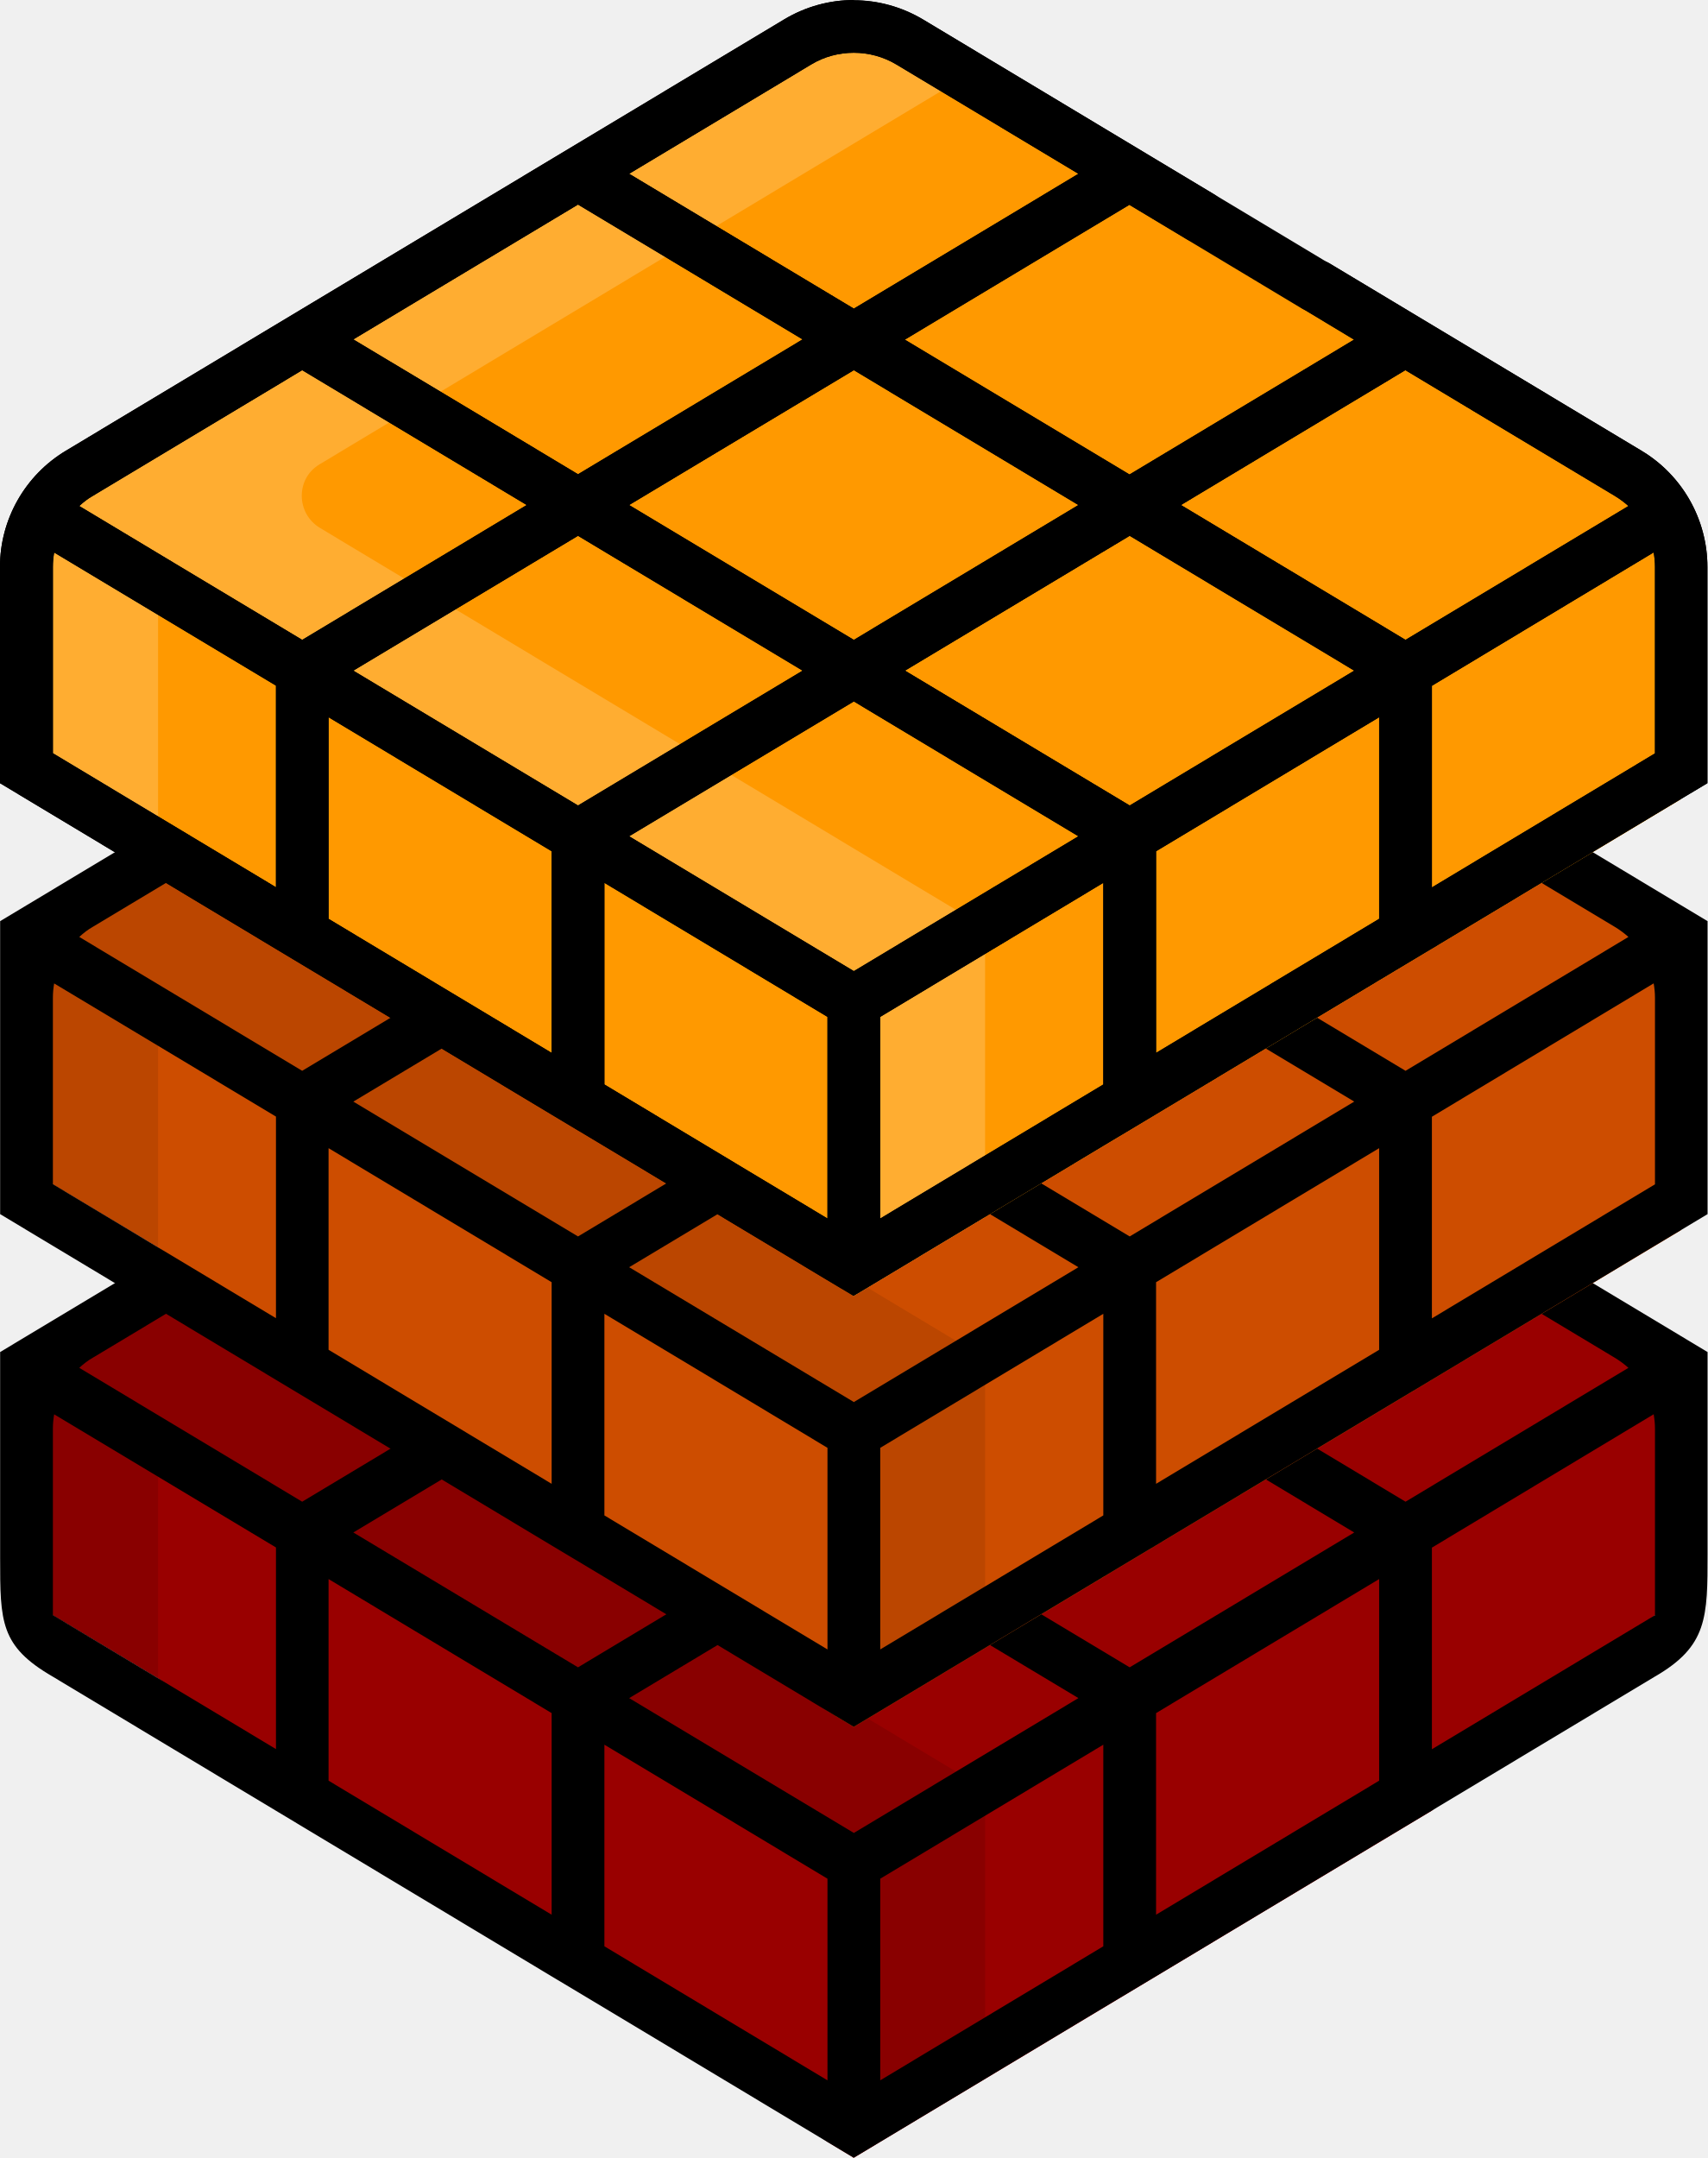
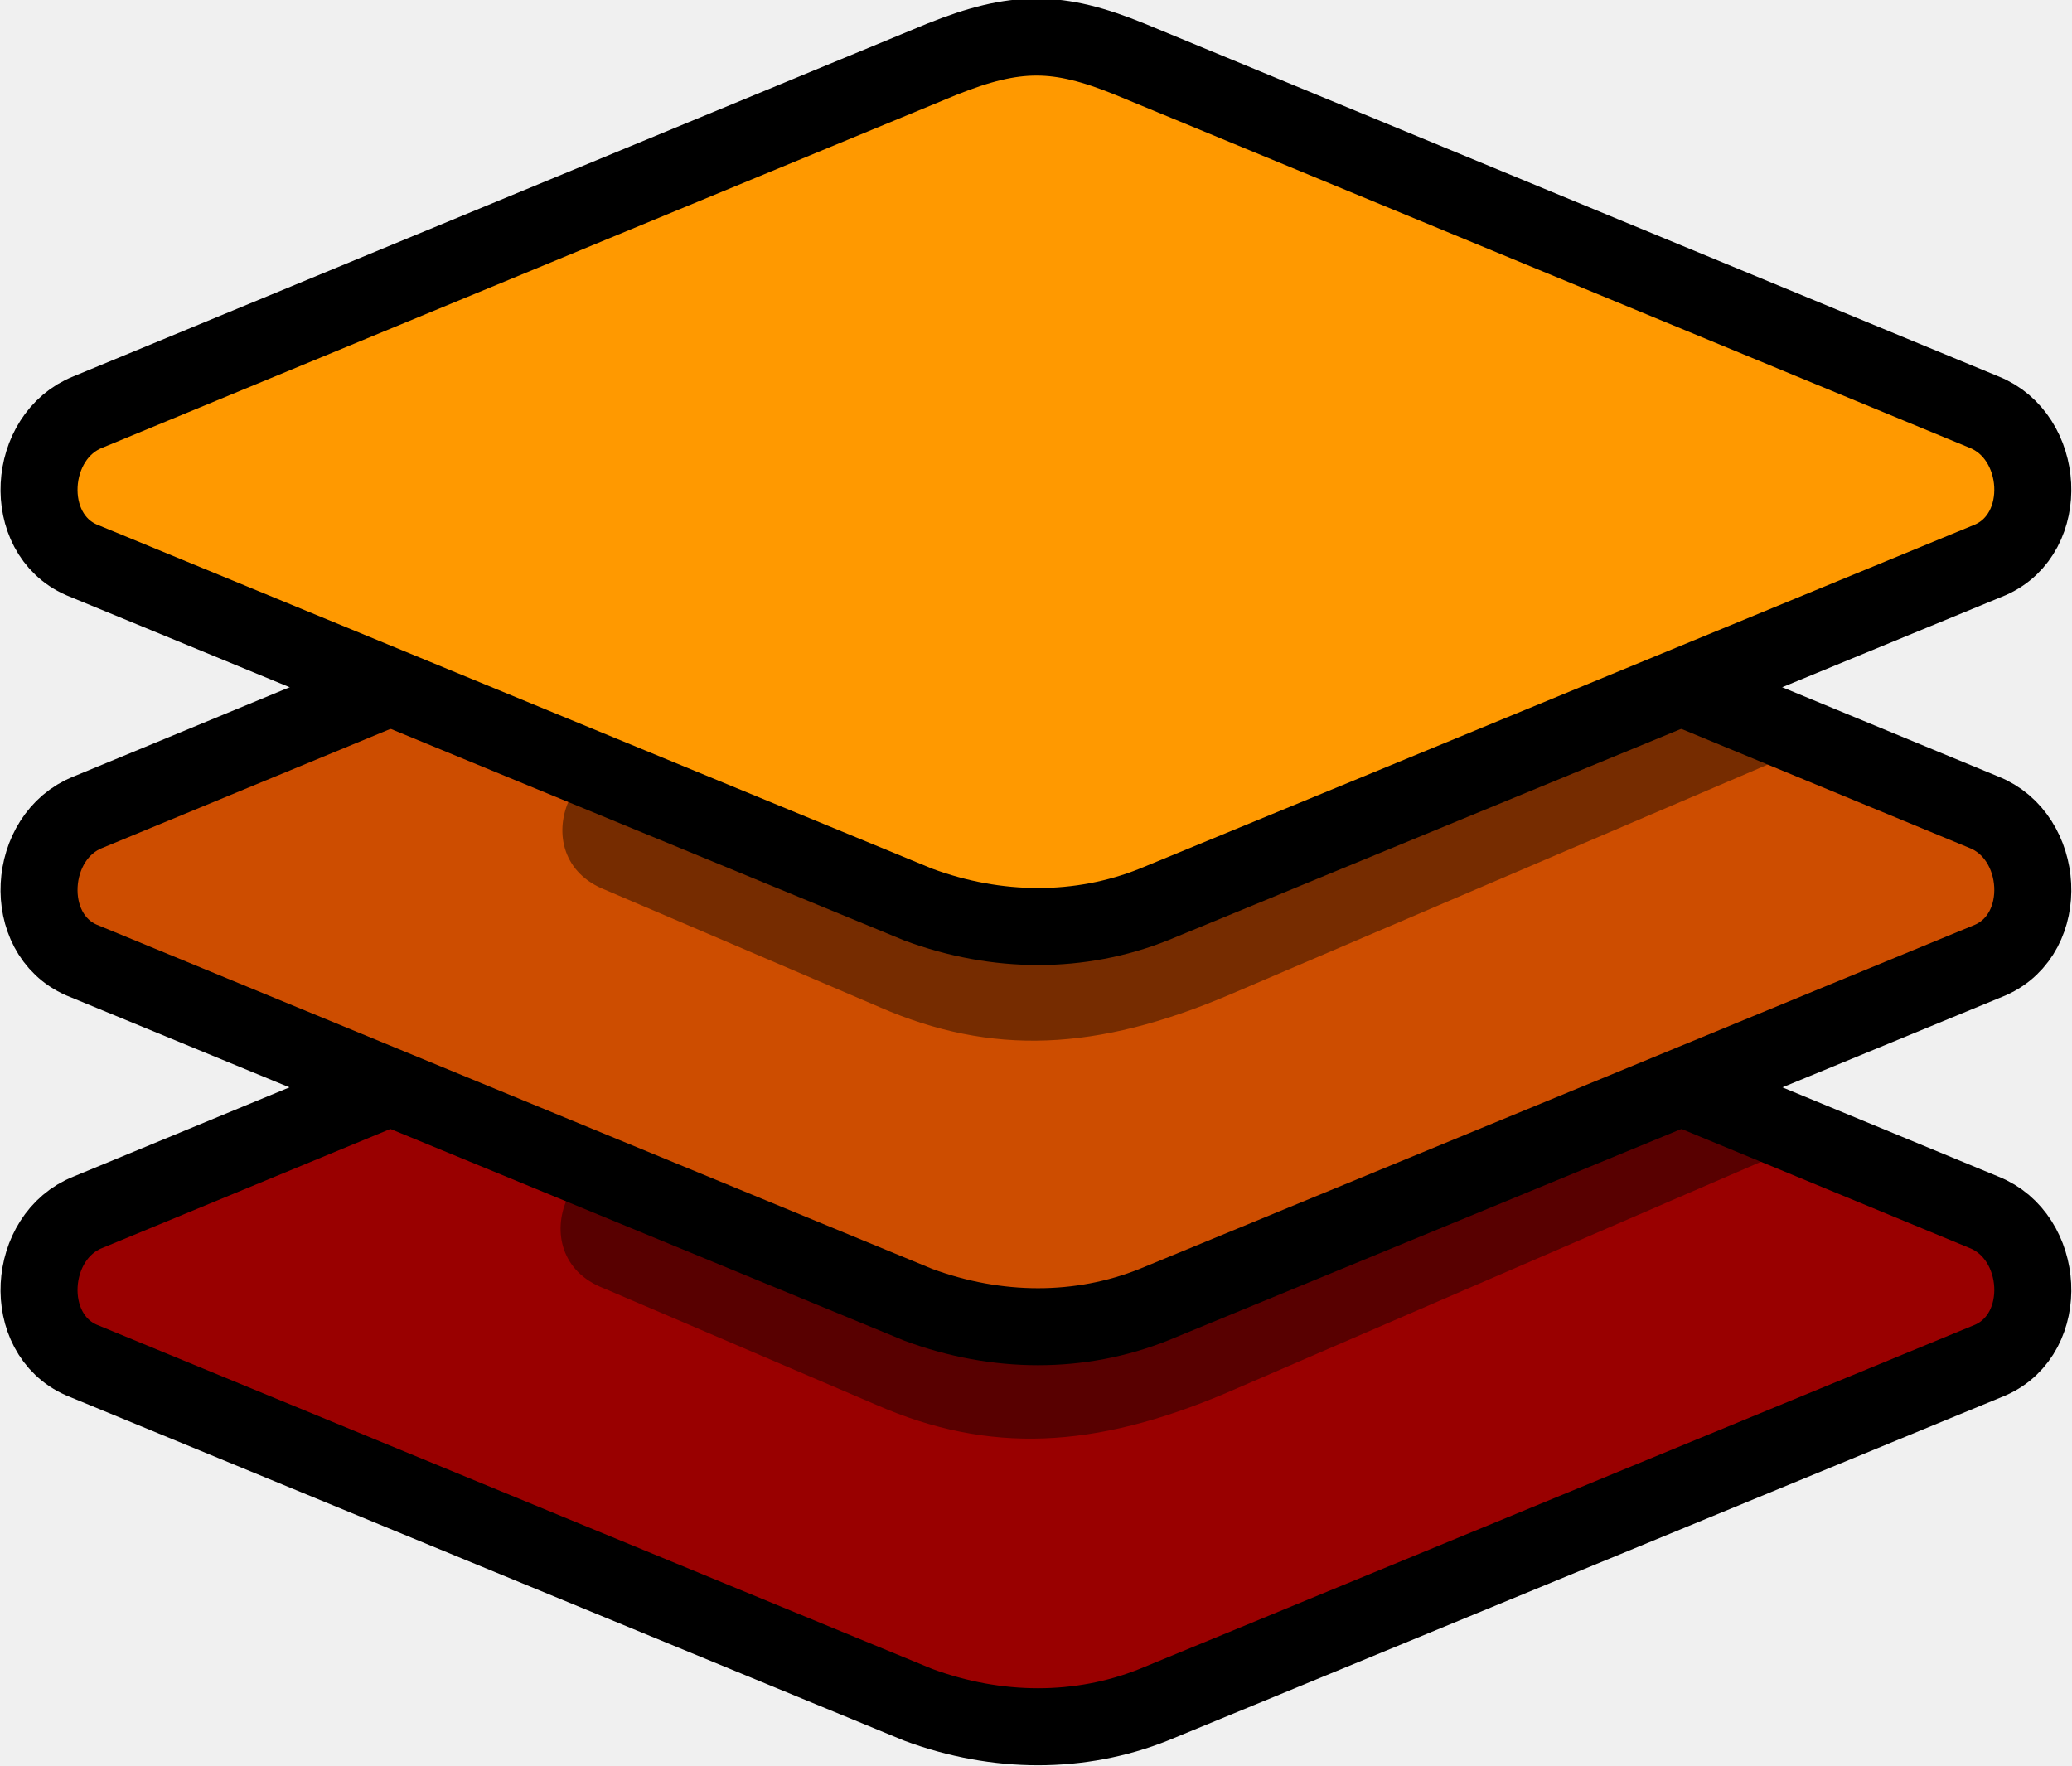
- <svg xmlns="http://www.w3.org/2000/svg" width="19.146mm" height="24.192mm" viewBox="0 0 19.146 24.192" version="1.1" id="svg1">
+ <svg xmlns="http://www.w3.org/2000/svg" width="12.807mm" height="10.912mm" viewBox="0 0 12.807 10.912" version="1.1" id="svg1">
  <defs id="defs1" />
-   <g id="layer1" transform="translate(-81.75625,-68.79167)">
-     <g id="g272" transform="matrix(1.825679,0,0,1.825679,332.942,-551.437)">
-       <g id="g256">
-         <path id="path142" style="fill:#990000;fill-opacity:1;stroke-width:0.022" d="m -137.34,348.164 c -0.055,0.099 -0.086,0.211 -0.086,0.328 l 0.165,1.151 0.647,0.388 4.111,2.846 0.159,0.096 v -1.809 c -0.149,-0.089 -3.239,-1.945 -3.388,-2.034 z" />
-         <path d="m -127.588,347.917 -1.369,-0.822 -1.694,-1.017 -1.349,-0.81 c -0.212,-0.127 -0.478,-0.127 -0.69,0 l -1.349,0.81 c -0.006,0.003 -3.057,1.835 -3.063,1.839 -0.102,0.061 -0.183,0.147 -0.24,0.247 l 1.608,0.965 c 0.149,0.089 3.239,1.945 3.388,2.034 0.149,-0.089 3.239,-1.945 3.388,-2.034 l 1.608,-0.965 c -0.056,-0.1 -0.138,-0.186 -0.24,-0.247 z m 0,0" fill="#ffd500" id="path143" style="fill:#990000;fill-opacity:1;stroke-width:0.022" />
-         <path id="path144" style="fill:#990000;fill-opacity:1;stroke-width:0.022" d="m -127.349,348.164 -1.608,0.965 c -0.149,0.089 -3.239,1.945 -3.387,2.034 v 1.813 l 3.553,-2.133 1.37,-1.2 0.158,0.085 v -1.236 c -9e-5,-0.117 -0.03,-0.229 -0.086,-0.328 z" />
-         <path id="path145" style="fill:#000000;fill-opacity:0.106;stroke-width:0.022" d="m -132.344,345.172 c -0.119,0 -0.239,0.032 -0.345,0.096 l -1.349,0.81 c -0.006,0.003 -3.057,1.836 -3.063,1.839 -0.102,0.061 -0.183,0.146 -0.239,0.247 l 1.608,0.965 c 0.149,0.089 3.239,1.945 3.388,2.034 0.045,-0.027 0.36,-0.216 0.782,-0.469 -0.962,-0.578 -2.584,-1.551 -2.69,-1.615 l -2.9e-4,2.8e-4 -1.367,-0.821 c -0.146,-0.088 -0.15,-0.301 -0.004,-0.39 8.5e-4,-4.3e-4 0.002,-9.8e-4 0.003,-0.002 0.006,-0.003 3.057,-1.835 3.063,-1.839 l 0.913,-0.548 -0.353,-0.212 c -0.106,-0.064 -0.226,-0.096 -0.345,-0.096 z m -4.996,2.992 c -0.055,0.099 -0.086,0.211 -0.086,0.327 l 0.165,1.151 0.647,0.388 v -1.431 z m 5.805,2.514 c -0.435,0.261 -0.763,0.458 -0.809,0.486 v 1.813 l 0.809,-0.486 z" />
-         <path id="path256" style="stroke-width:0.022" d="m -132.341,345.017 c -0.148,1e-5 -0.296,0.04 -0.428,0.119 -0.134,0.08 -4.815,2.891 -4.815,2.891 v 1.262 c 0,0.395 -1e-5,0.544 0.323,0.731 l 1.37,0.823 0.323,0.194 1.37,0.823 0.324,0.194 1.37,0.823 0.162,0.097 0.162,-0.097 1.37,-0.823 0.324,-0.194 1.37,-0.823 0.324,-0.194 1.37,-0.823 c 0.324,-0.187 0.324,-0.363 0.324,-0.758 v -1.235 c -0.316,-0.19 -2.101,-1.261 -2.321,-1.394 -0.077,-0.046 -0.176,-0.021 -0.222,0.055 -0.046,0.077 -0.021,0.176 0.056,0.222 l 0.317,0.191 -1.379,0.828 c -0.849,-0.51 -0.515,-0.309 -1.38,-0.828 0.947,-0.568 0.652,-0.392 1.379,-0.828 l 0.351,0.211 c 0.077,0.046 0.176,0.021 0.222,-0.055 0.046,-0.077 0.021,-0.176 -0.056,-0.222 -0.941,-0.565 0.37,0.222 -1.783,-1.071 -0.132,-0.079 -0.28,-0.119 -0.428,-0.119 z m 0,0.324 c 0.09,0 0.181,0.024 0.261,0.072 l 1.118,0.671 c -0.646,0.388 -0.13,0.079 -1.379,0.828 l -1.38,-0.828 1.118,-0.671 c 0.081,-0.049 0.172,-0.072 0.262,-0.072 z m -1.694,0.932 1.379,0.828 c -0.189,0.113 -1.191,0.716 -1.379,0.828 -0.198,-0.119 -1.26,-0.757 -1.38,-0.828 z m -1.694,1.017 1.379,0.828 c -1.15,0.691 -0.952,0.572 -1.379,0.828 l -1.369,-0.822 c 0.026,-0.024 0.053,-0.045 0.083,-0.062 0.006,-0.004 0.99,-0.594 1.286,-0.772 z m 3.388,0 c 0.588,0.353 0.677,0.407 1.379,0.828 -0.19,0.114 -1.189,0.714 -1.379,0.828 l -1.38,-0.828 c 0.189,-0.113 1.192,-0.716 1.38,-0.828 z m 3.387,0 1.286,0.772 c 0.03,0.018 0.058,0.039 0.084,0.062 l -1.369,0.822 c -0.422,-0.254 -0.218,-0.131 -1.379,-0.828 z m -5.081,1.017 1.379,0.828 -1.379,0.828 c -0.133,-0.08 -1.24,-0.744 -1.38,-0.828 z m 3.388,0 1.379,0.828 -1.379,0.828 c -0.177,-0.106 -1.188,-0.713 -1.38,-0.828 0.194,-0.116 1.201,-0.721 1.38,-0.828 z m -6.606,0.102 1.363,0.818 v 1.238 l -1.37,-0.823 v -1.145 c 0,-0.03 0.003,-0.06 0.008,-0.089 z m 9.824,0 c 0.005,0.029 0.008,0.059 0.008,0.089 v 1.145 l -1.37,0.823 v -1.238 z m -4.912,0.915 c 0.177,0.107 1.188,0.713 1.379,0.828 l -1.379,0.828 -1.38,-0.828 z m -3.226,0.097 c 1.059,0.636 0.914,0.549 1.37,0.823 v 1.238 l -1.37,-0.823 z m 6.452,0 v 1.238 l -1.37,0.823 v -1.238 z m -4.758,1.017 c 0.14,0.084 1.238,0.743 1.37,0.823 v 1.238 l -1.37,-0.823 z m 3.064,0 v 1.238 l -1.37,0.823 v -1.238 c 0.142,-0.085 1.152,-0.692 1.37,-0.823 z" />
+   <g id="layer1" transform="translate(-79.90418,-77.78749)">
+     <g id="g129" transform="translate(384.9957,-124.5362)">
+       <path id="path111" d="m -299.269,207.636 -5.278,2.181 c -0.378,0.149 -0.415,0.75 -0.041,0.914 l 5.172,2.131 c 0.488,0.181 1.002,0.181 1.455,0 l 5.172,-2.131 c 0.374,-0.165 0.337,-0.765 -0.041,-0.914 l -5.278,-2.181 c -0.444,-0.181 -0.704,-0.183 -1.161,0 z" fill="#ffab61" paint-order="normal" style="fill:#990000;fill-opacity:1;stroke:#000000;stroke-width:0.476;stroke-dasharray:none;stroke-opacity:1" />
+       <g id="g128" transform="translate(0,0.5291666)">
+         <path id="path112" d="m -295.105,208.462 c -0.773,0.329 -2.009,0.879 -2.779,1.21 -0.503,0.19 -0.834,0.286 -1.445,0.062 -0.568,-0.243 -1.139,-0.487 -1.708,-0.731 -0.514,-0.241 -0.852,0.55 -0.323,0.755 l 1.688,0.722 c 0.694,0.303 1.344,0.271 2.158,-0.074 l 3.477,-1.503 z" fill="#ff8f64" font-variant-ligatures="normal" font-variant-position="normal" font-variant-caps="normal" font-variant-numeric="normal" font-variant-alternates="normal" font-feature-settings="normal" text-indent="0" text-align="start" text-decoration-line="none" text-decoration-style="solid" text-decoration-color="#000000" text-transform="none" text-orientation="mixed" white-space="normal" shape-padding="0" isolation="auto" mix-blend-mode="normal" solid-color="#000000" solid-opacity="1" vector-effect="none" paint-order="normal" style="fill:#000000;fill-opacity:0.425;stroke-width:0.776" />
+         <path id="path114" d="m -299.269,204.634 -5.278,2.181 c -0.378,0.149 -0.415,0.75 -0.041,0.914 l 5.172,2.131 c 0.488,0.181 1.002,0.181 1.455,0 l 5.172,-2.131 c 0.374,-0.165 0.337,-0.765 -0.041,-0.914 l -5.278,-2.181 c -0.444,-0.181 -0.704,-0.183 -1.161,0 z" fill="#ffc861" paint-order="normal" style="fill:#cd4d00;fill-opacity:1;stroke:#000000;stroke-width:0.476;stroke-dasharray:none;stroke-opacity:1" />
      </g>
-       <g id="g263" transform="translate(0,-2.645833)">
-         <path id="path257" style="fill:#cd4d00;fill-opacity:1;stroke-width:0.022" d="m -137.34,348.164 c -0.055,0.099 -0.086,0.211 -0.086,0.328 l 0.165,1.151 0.647,0.388 4.111,2.846 0.159,0.096 v -1.809 c -0.149,-0.089 -3.239,-1.945 -3.388,-2.034 z" />
-         <path d="m -127.588,347.917 -1.369,-0.822 -1.694,-1.017 -1.349,-0.81 c -0.212,-0.127 -0.478,-0.127 -0.69,0 l -1.349,0.81 c -0.006,0.003 -3.057,1.835 -3.063,1.839 -0.102,0.061 -0.183,0.147 -0.24,0.247 l 1.608,0.965 c 0.149,0.089 3.239,1.945 3.388,2.034 0.149,-0.089 3.239,-1.945 3.388,-2.034 l 1.608,-0.965 c -0.056,-0.1 -0.138,-0.186 -0.24,-0.247 z m 0,0" fill="#ffd500" id="path258" style="fill:#cd4d00;fill-opacity:1;stroke-width:0.022" />
-         <path id="path259" style="fill:#cd4d00;fill-opacity:1;stroke-width:0.022" d="m -127.349,348.164 -1.608,0.965 c -0.149,0.089 -3.239,1.945 -3.387,2.034 v 1.813 l 3.553,-2.133 1.529,-0.918 v -0.197 -1.236 c -9e-5,-0.117 -0.03,-0.229 -0.086,-0.328 z" />
-         <path id="path260" style="fill:#000000;fill-opacity:0.091;stroke-width:0.022" d="m -132.344,345.172 c -0.119,0 -0.239,0.032 -0.345,0.096 l -1.349,0.81 c -0.006,0.003 -3.057,1.835 -3.063,1.839 -0.102,0.061 -0.183,0.147 -0.239,0.247 l 0.726,0.436 0.882,0.53 c 0.149,0.089 3.239,1.945 3.388,2.034 0.045,-0.027 0.36,-0.216 0.782,-0.469 -0.962,-0.578 -2.584,-1.551 -2.69,-1.615 h -2.9e-4 l -1.367,-0.821 c -0.146,-0.088 -0.15,-0.301 -0.004,-0.389 8.5e-4,-4.3e-4 0.002,-9.9e-4 0.003,-0.002 0.006,-0.003 3.057,-1.835 3.063,-1.839 l 0.913,-0.548 -0.353,-0.211 c -0.106,-0.064 -0.226,-0.096 -0.345,-0.096 z m 0,5.991 v 1.813 l 0.809,-0.486 v -1.813 c -0.435,0.261 -0.763,0.458 -0.809,0.486 z m -4.27,-2.564 -0.726,-0.436 c -0.055,0.099 -0.086,0.211 -0.086,0.328 l 0.165,1.151 0.647,0.388 z" />
-         <path id="path263" style="stroke-width:0.022" d="m -132.341,345.017 c -0.148,1e-5 -0.296,0.04 -0.428,0.119 -0.134,0.08 -4.815,2.891 -4.815,2.891 v 1.799 l 0.323,0.194 1.37,0.823 0.323,0.194 1.37,0.823 0.324,0.194 1.37,0.823 0.162,0.097 0.162,-0.097 1.37,-0.823 0.324,-0.194 1.37,-0.823 0.324,-0.194 1.37,-0.823 0.324,-0.194 c 0,-0.664 0,-1.315 0,-1.799 -0.316,-0.19 -2.101,-1.261 -2.321,-1.394 -0.077,-0.046 -0.176,-0.021 -0.222,0.055 -0.046,0.077 -0.021,0.176 0.056,0.222 l 0.317,0.191 -1.379,0.828 c -0.849,-0.51 -0.515,-0.309 -1.38,-0.828 0.947,-0.568 0.652,-0.392 1.379,-0.828 l 0.351,0.211 c 0.077,0.046 0.176,0.021 0.222,-0.055 0.046,-0.077 0.021,-0.176 -0.056,-0.222 -0.941,-0.565 0.37,0.222 -1.783,-1.071 -0.132,-0.079 -0.28,-0.119 -0.428,-0.119 z m 0,0.324 c 0.09,0 0.181,0.024 0.261,0.072 l 1.118,0.671 c -0.646,0.388 -0.13,0.079 -1.379,0.828 l -1.38,-0.828 1.118,-0.671 c 0.081,-0.049 0.172,-0.072 0.262,-0.072 z m -1.694,0.932 1.379,0.828 c -0.189,0.113 -1.191,0.716 -1.379,0.828 -0.198,-0.119 -1.26,-0.757 -1.38,-0.828 z m -1.694,1.017 1.379,0.828 c -1.15,0.691 -0.952,0.572 -1.379,0.828 l -1.369,-0.822 c 0.026,-0.024 0.053,-0.045 0.083,-0.062 0.006,-0.004 0.99,-0.594 1.286,-0.772 z m 3.388,0 c 0.588,0.353 0.677,0.407 1.379,0.828 -0.19,0.114 -1.189,0.714 -1.379,0.828 l -1.38,-0.828 c 0.189,-0.113 1.192,-0.716 1.38,-0.828 z m 3.387,0 1.286,0.772 c 0.03,0.018 0.058,0.039 0.084,0.062 l -1.369,0.822 c -0.422,-0.254 -0.218,-0.131 -1.379,-0.828 z m -5.081,1.017 1.379,0.828 -1.379,0.828 c -0.133,-0.08 -1.24,-0.744 -1.38,-0.828 z m 3.388,0 1.379,0.828 -1.379,0.828 c -0.177,-0.106 -1.188,-0.713 -1.38,-0.828 0.194,-0.116 1.201,-0.721 1.38,-0.828 z m -6.606,0.102 1.363,0.818 v 1.238 l -1.37,-0.823 v -1.145 c 0,-0.03 0.003,-0.06 0.008,-0.089 z m 9.824,0 c 0.005,0.029 0.008,0.059 0.008,0.089 v 1.145 l -1.37,0.823 v -1.238 z m -4.912,0.915 c 0.177,0.107 1.188,0.713 1.379,0.828 l -1.379,0.828 -1.38,-0.828 z m -3.226,0.097 c 1.059,0.636 0.914,0.549 1.37,0.823 v 1.238 l -1.37,-0.823 z m 6.452,0 v 1.238 l -1.37,0.823 v -1.238 z m -4.758,1.017 c 0.14,0.084 1.238,0.743 1.37,0.823 v 1.238 l -1.37,-0.823 z m 3.064,0 v 1.238 l -1.37,0.823 v -1.238 c 0.142,-0.085 1.152,-0.692 1.37,-0.823 z" />
+       <g id="g127" transform="translate(0,1.058333)">
+         <path id="path115" d="m -295.304,205.521 c -0.774,0.329 -1.793,0.829 -2.564,1.16 -0.503,0.19 -0.835,0.287 -1.447,0.062 -0.569,-0.243 -1.14,-0.488 -1.71,-0.732 -0.514,-0.242 -0.854,0.551 -0.323,0.756 l 1.691,0.723 c 0.695,0.304 1.346,0.272 2.161,-0.074 l 3.482,-1.489 z" fill="#ffab61" font-variant-ligatures="normal" font-variant-position="normal" font-variant-caps="normal" font-variant-numeric="normal" font-variant-alternates="normal" font-feature-settings="normal" text-indent="0" text-align="start" text-decoration-line="none" text-decoration-style="solid" text-decoration-color="#000000" text-transform="none" text-orientation="mixed" white-space="normal" shape-padding="0" isolation="auto" mix-blend-mode="normal" solid-color="#000000" solid-opacity="1" vector-effect="none" paint-order="normal" style="fill:#000000;fill-opacity:0.425;stroke-width:0.206" />
+         <path id="path125" d="m -299.269,201.631 -5.278,2.181 c -0.378,0.149 -0.415,0.75 -0.041,0.914 l 5.172,2.131 c 0.488,0.181 1.002,0.181 1.455,0 l 5.172,-2.131 c 0.374,-0.165 0.337,-0.765 -0.041,-0.914 l -5.278,-2.181 c -0.444,-0.181 -0.704,-0.183 -1.161,0 z" fill="#55a1ff" paint-order="normal" style="fill:#ff9900;fill-opacity:1;stroke:#000000;stroke-width:0.476;stroke-dasharray:none;stroke-opacity:1" />
      </g>
-       <path id="path264" style="fill:#ff9900;fill-opacity:1;stroke-width:0.022" d="m -137.34,342.872 c -0.055,0.099 -0.086,0.211 -0.086,0.328 l 0.165,1.151 0.647,0.388 4.111,2.846 0.159,0.096 v -1.809 c -0.149,-0.089 -3.239,-1.945 -3.388,-2.034 z" />
-       <path d="m -127.588,342.625 -1.369,-0.822 -1.694,-1.017 -1.349,-0.81 c -0.212,-0.127 -0.478,-0.127 -0.69,0 l -1.349,0.81 c -0.006,0.003 -3.057,1.835 -3.063,1.839 -0.102,0.061 -0.183,0.147 -0.24,0.247 l 1.608,0.965 c 0.149,0.089 3.239,1.945 3.388,2.034 0.149,-0.089 3.239,-1.945 3.388,-2.034 l 1.608,-0.965 c -0.056,-0.1 -0.138,-0.186 -0.24,-0.247 z m 0,0" fill="#ffd500" id="path265" style="fill:#ff9900;fill-opacity:1;stroke-width:0.022" />
-       <path id="path266" style="fill:#ff9900;fill-opacity:1;stroke-width:0.022" d="m -127.349,342.872 -1.608,0.965 c -0.149,0.089 -3.239,1.945 -3.387,2.034 v 1.813 l 3.553,-2.133 1.529,-0.918 v -0.197 -1.236 c -9e-5,-0.117 -0.03,-0.229 -0.086,-0.328 z" />
-       <g id="g273" style="fill:#ffffff;fill-opacity:0.194" transform="translate(0,-5.291667)">
-         <path id="path267" style="fill:#ffffff;fill-opacity:0.194;stroke-width:0.022" d="m -137.34,348.164 c -0.055,0.099 -0.086,0.211 -0.086,0.328 l 0.165,1.151 0.647,0.388 v -1.431 z" />
-         <path d="m -134.253,349.079 -1.367,-0.821 c -0.146,-0.088 -0.15,-0.301 -0.004,-0.389 8.5e-4,-4.3e-4 0.002,-0.001 0.003,-0.002 0.006,-0.003 3.057,-1.835 3.063,-1.839 l 0.913,-0.548 -0.353,-0.212 c -0.212,-0.127 -0.478,-0.127 -0.69,0 l -1.349,0.81 c -0.006,0.003 -3.057,1.835 -3.063,1.839 -0.102,0.061 -0.183,0.147 -0.24,0.247 l 1.608,0.965 c 0.149,0.089 3.239,1.945 3.388,2.034 0.045,-0.027 0.36,-0.216 0.781,-0.469 -0.962,-0.578 -2.584,-1.551 -2.69,-1.615 z m 0,0" fill="#fbc700" id="path268" style="fill:#ffffff;fill-opacity:0.194;stroke-width:0.022" />
-         <path id="path269" style="fill:#ffffff;fill-opacity:0.194;stroke-width:0.022" d="m -131.535,350.677 c -0.435,0.261 -0.763,0.458 -0.809,0.486 v 1.813 l 0.809,-0.486 z" />
-       </g>
-       <path id="path270" style="stroke-width:0.022" d="m -132.341,339.725 c -0.148,10e-6 -0.296,0.04 -0.428,0.119 -0.134,0.08 -4.412,2.649 -4.412,2.649 -0.251,0.151 -0.404,0.422 -0.404,0.713 v 1.328 l 0.323,0.194 1.37,0.823 0.323,0.194 1.37,0.823 0.324,0.194 1.37,0.823 0.162,0.097 0.162,-0.097 1.37,-0.823 0.324,-0.194 1.37,-0.823 0.324,-0.194 1.37,-0.823 0.324,-0.194 v -1.328 c -8e-5,-0.292 -0.154,-0.563 -0.404,-0.713 -0.316,-0.19 -1.697,-1.019 -1.917,-1.151 -0.077,-0.046 -0.176,-0.021 -0.222,0.055 -0.046,0.077 -0.021,0.176 0.056,0.222 l 0.317,0.191 -1.379,0.828 c -0.849,-0.51 -0.515,-0.309 -1.38,-0.828 0.947,-0.568 0.652,-0.392 1.379,-0.828 l 0.351,0.211 c 0.077,0.046 0.176,0.021 0.222,-0.055 0.046,-0.077 0.021,-0.176 -0.056,-0.222 -0.941,-0.565 0.37,0.222 -1.783,-1.071 -0.132,-0.079 -0.28,-0.119 -0.428,-0.119 z m 0,0.324 c 0.09,0 0.181,0.024 0.261,0.072 l 1.118,0.671 c -0.646,0.388 -0.13,0.079 -1.379,0.828 l -1.38,-0.828 1.118,-0.671 c 0.081,-0.049 0.172,-0.072 0.262,-0.072 z m -1.694,0.932 1.379,0.828 c -0.189,0.113 -1.191,0.716 -1.379,0.828 -0.198,-0.119 -1.26,-0.757 -1.38,-0.828 z m -1.694,1.017 1.379,0.828 c -1.15,0.691 -0.952,0.572 -1.379,0.828 l -1.369,-0.822 c 0.026,-0.024 0.053,-0.045 0.083,-0.062 0.006,-0.004 0.99,-0.594 1.286,-0.772 z m 3.388,0 c 0.588,0.353 0.677,0.407 1.379,0.828 -0.19,0.114 -1.189,0.714 -1.379,0.828 l -1.38,-0.828 c 0.189,-0.113 1.192,-0.716 1.38,-0.828 z m 3.387,0 1.286,0.772 c 0.03,0.018 0.058,0.039 0.084,0.062 l -1.369,0.822 c -0.422,-0.254 -0.218,-0.131 -1.379,-0.828 z m -5.081,1.017 1.379,0.828 -1.379,0.828 c -0.133,-0.08 -1.24,-0.744 -1.38,-0.828 z m 3.388,0 1.379,0.828 -1.379,0.828 c -0.177,-0.106 -1.188,-0.713 -1.38,-0.828 0.194,-0.116 1.201,-0.721 1.38,-0.828 z m -6.606,0.102 1.363,0.818 v 1.238 l -1.37,-0.823 v -1.145 c 0,-0.03 0.003,-0.06 0.008,-0.089 z m 9.824,0 c 0.005,0.029 0.008,0.059 0.008,0.089 v 1.145 l -1.37,0.823 v -1.238 z m -4.912,0.915 c 0.177,0.107 1.188,0.713 1.379,0.828 l -1.379,0.828 -1.38,-0.828 z m -3.226,0.097 c 1.059,0.636 0.914,0.549 1.37,0.823 v 1.238 l -1.37,-0.823 z m 6.452,0 v 1.238 l -1.37,0.823 v -1.238 z m -4.758,1.017 c 0.14,0.084 1.238,0.743 1.37,0.823 v 1.238 l -1.37,-0.823 z m 3.064,0 v 1.238 l -1.37,0.823 v -1.238 c 0.142,-0.085 1.152,-0.692 1.37,-0.823 z" />
-       <path id="path271" style="stroke-width:0.022" d="m -132.341,339.725 c -0.148,10e-6 -0.296,0.04 -0.428,0.119 -0.134,0.08 -4.412,2.649 -4.412,2.649 -0.251,0.151 -0.404,0.422 -0.404,0.713 v 1.328 l 0.323,0.194 1.37,0.823 0.323,0.194 1.37,0.823 0.324,0.194 1.37,0.823 0.162,0.097 0.162,-0.097 1.37,-0.823 0.324,-0.194 1.37,-0.823 0.324,-0.194 1.37,-0.823 0.324,-0.194 v -1.328 c -8e-5,-0.292 -0.154,-0.563 -0.404,-0.713 -0.316,-0.19 -1.697,-1.019 -1.917,-1.151 -0.182,-0.109 -0.348,0.168 -0.166,0.278 l 0.317,0.191 -1.379,0.828 c -0.849,-0.51 -0.515,-0.309 -1.38,-0.828 0.947,-0.568 0.652,-0.392 1.379,-0.828 l 1.062,0.638 c 0.182,0.109 0.342,-0.172 0.161,-0.281 -0.941,-0.565 -0.335,-0.201 -2.488,-1.494 -0.132,-0.079 -0.28,-0.119 -0.428,-0.119 z m 0,0.324 c 0.09,0 0.181,0.024 0.261,0.072 l 1.118,0.671 c -0.646,0.388 -0.13,0.079 -1.379,0.828 l -1.38,-0.828 1.118,-0.671 c 0.081,-0.049 0.172,-0.072 0.262,-0.072 z m -1.694,0.932 1.379,0.828 c -0.189,0.113 -1.191,0.716 -1.379,0.828 -0.198,-0.119 -1.26,-0.757 -1.38,-0.828 z m -1.694,1.017 1.379,0.828 c -1.15,0.691 -0.952,0.572 -1.379,0.828 l -1.369,-0.822 c 0.026,-0.024 0.053,-0.045 0.083,-0.062 0.006,-0.004 0.99,-0.594 1.286,-0.772 z m 3.388,0 c 0.588,0.353 0.677,0.407 1.379,0.828 -0.19,0.114 -1.189,0.714 -1.379,0.828 l -1.38,-0.828 c 0.189,-0.113 1.192,-0.716 1.38,-0.828 z m 3.387,0 1.286,0.772 c 0.03,0.018 0.058,0.039 0.084,0.062 l -1.369,0.822 c -0.422,-0.254 -0.218,-0.131 -1.379,-0.828 z m -5.081,1.017 1.379,0.828 -1.379,0.828 c -0.133,-0.08 -1.24,-0.744 -1.38,-0.828 z m 3.388,0 1.379,0.828 -1.379,0.828 c -0.177,-0.106 -1.188,-0.713 -1.38,-0.828 0.194,-0.116 1.201,-0.721 1.38,-0.828 z m -6.606,0.102 1.363,0.818 v 1.238 l -1.37,-0.823 v -1.145 c 0,-0.03 0.003,-0.06 0.008,-0.089 z m 9.824,0 c 0.005,0.029 0.008,0.059 0.008,0.089 v 1.145 l -1.37,0.823 v -1.238 z m -4.912,0.915 c 0.177,0.107 1.188,0.713 1.379,0.828 l -1.379,0.828 -1.38,-0.828 z m -3.226,0.097 c 1.059,0.636 0.914,0.549 1.37,0.823 v 1.238 l -1.37,-0.823 z m 6.452,0 v 1.238 l -1.37,0.823 v -1.238 z m -4.758,1.017 c 0.14,0.084 1.238,0.743 1.37,0.823 v 1.238 l -1.37,-0.823 z m 3.064,0 v 1.238 l -1.37,0.823 v -1.238 c 0.142,-0.085 1.152,-0.692 1.37,-0.823 z" />
    </g>
  </g>
</svg>
